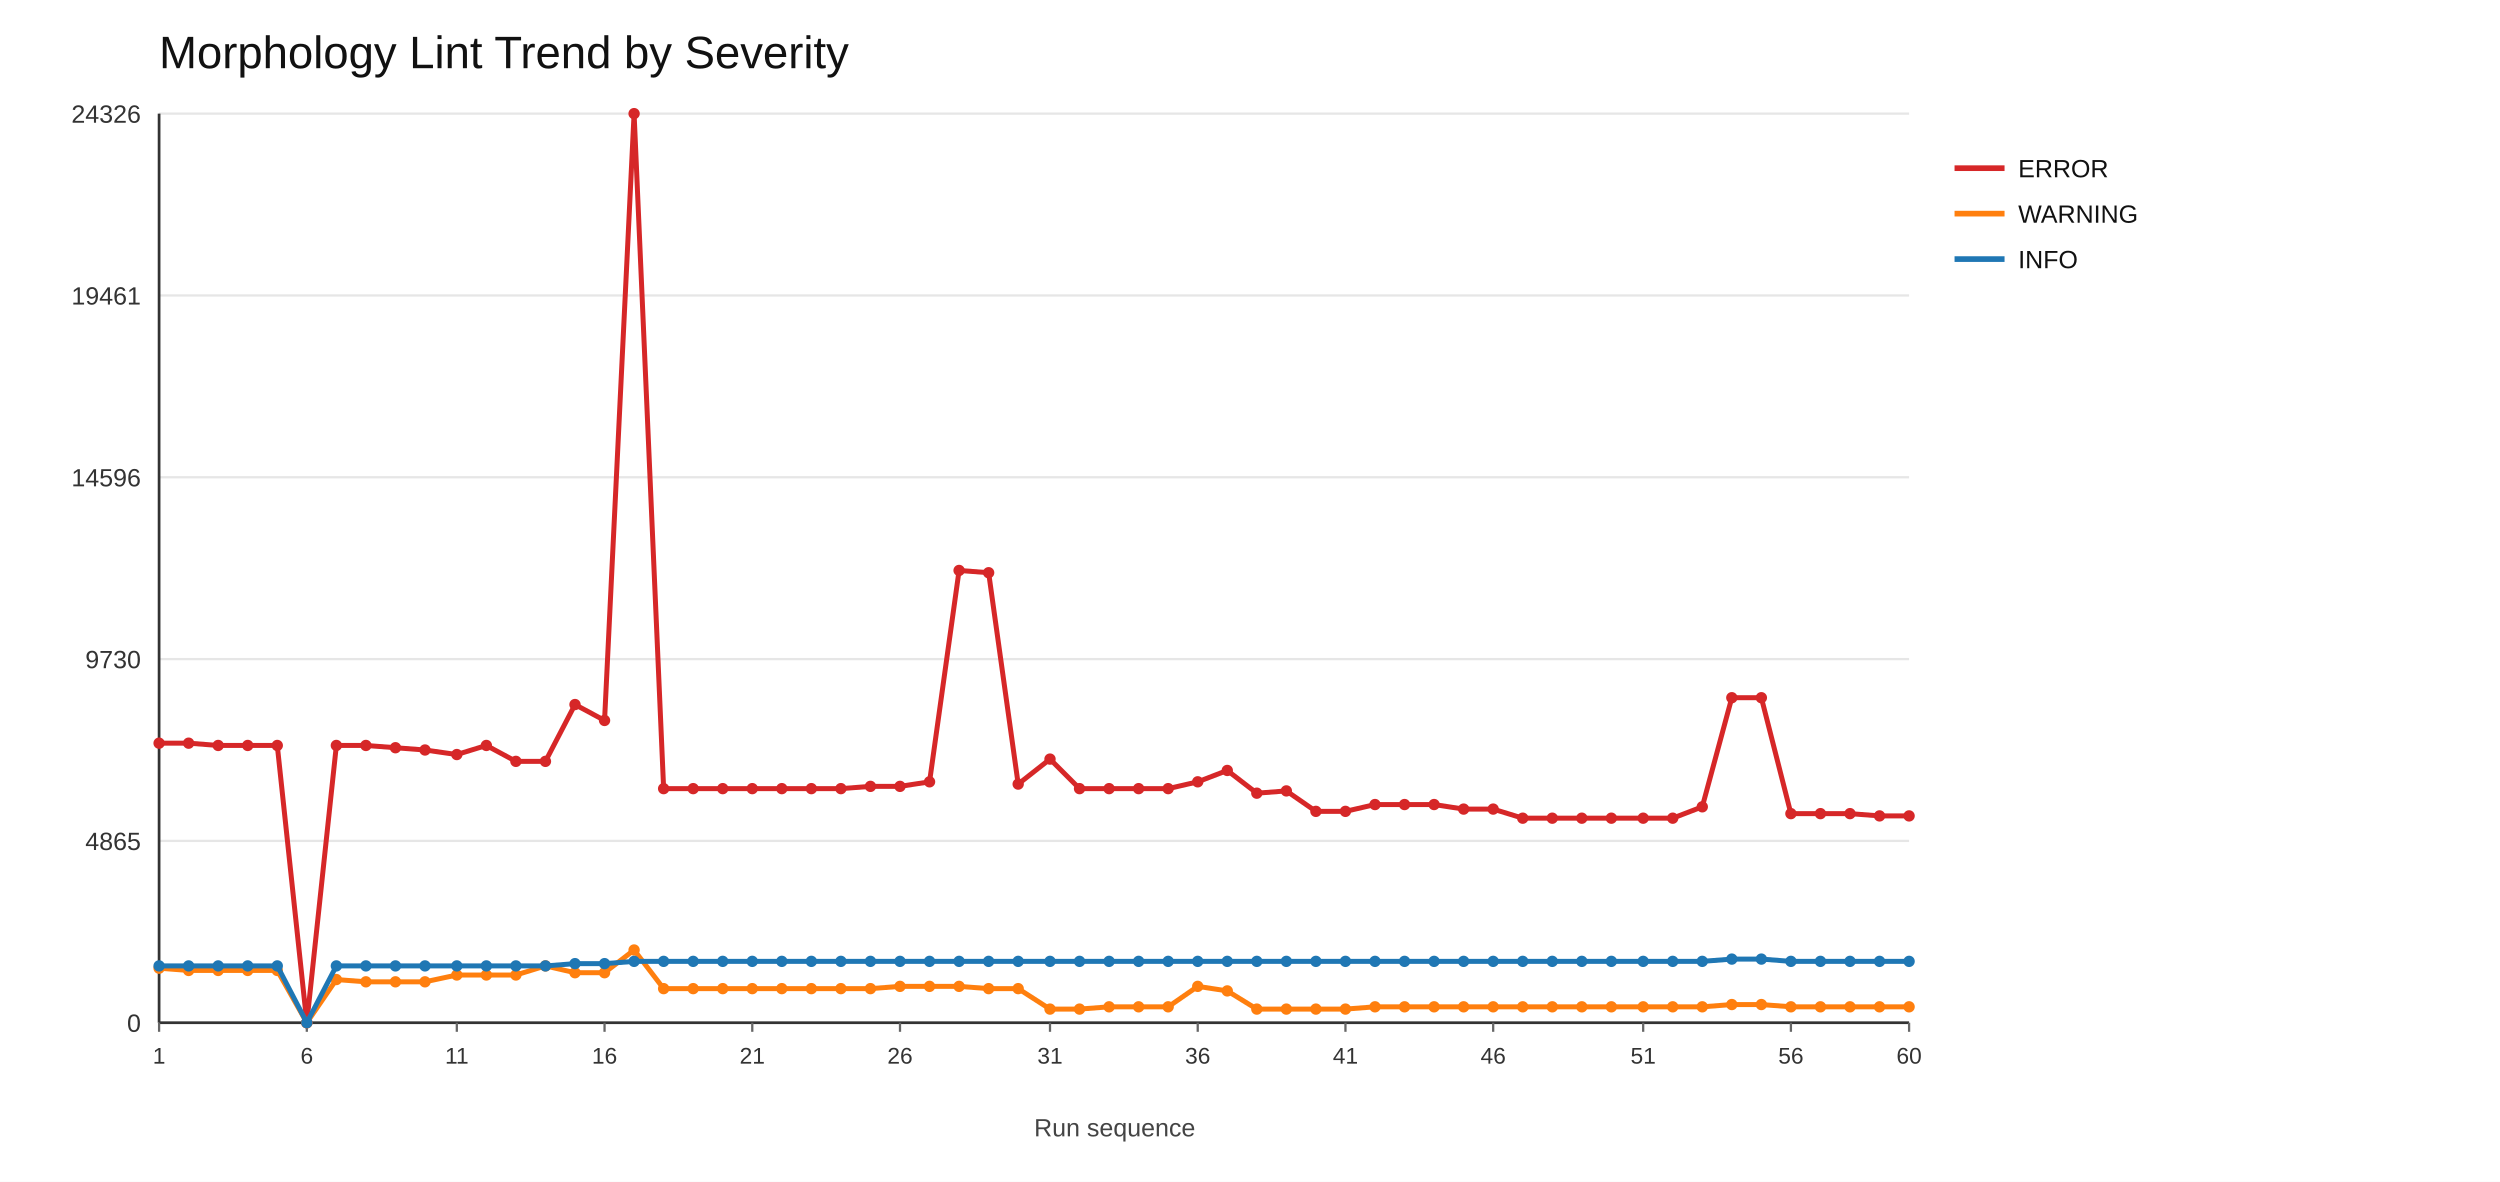
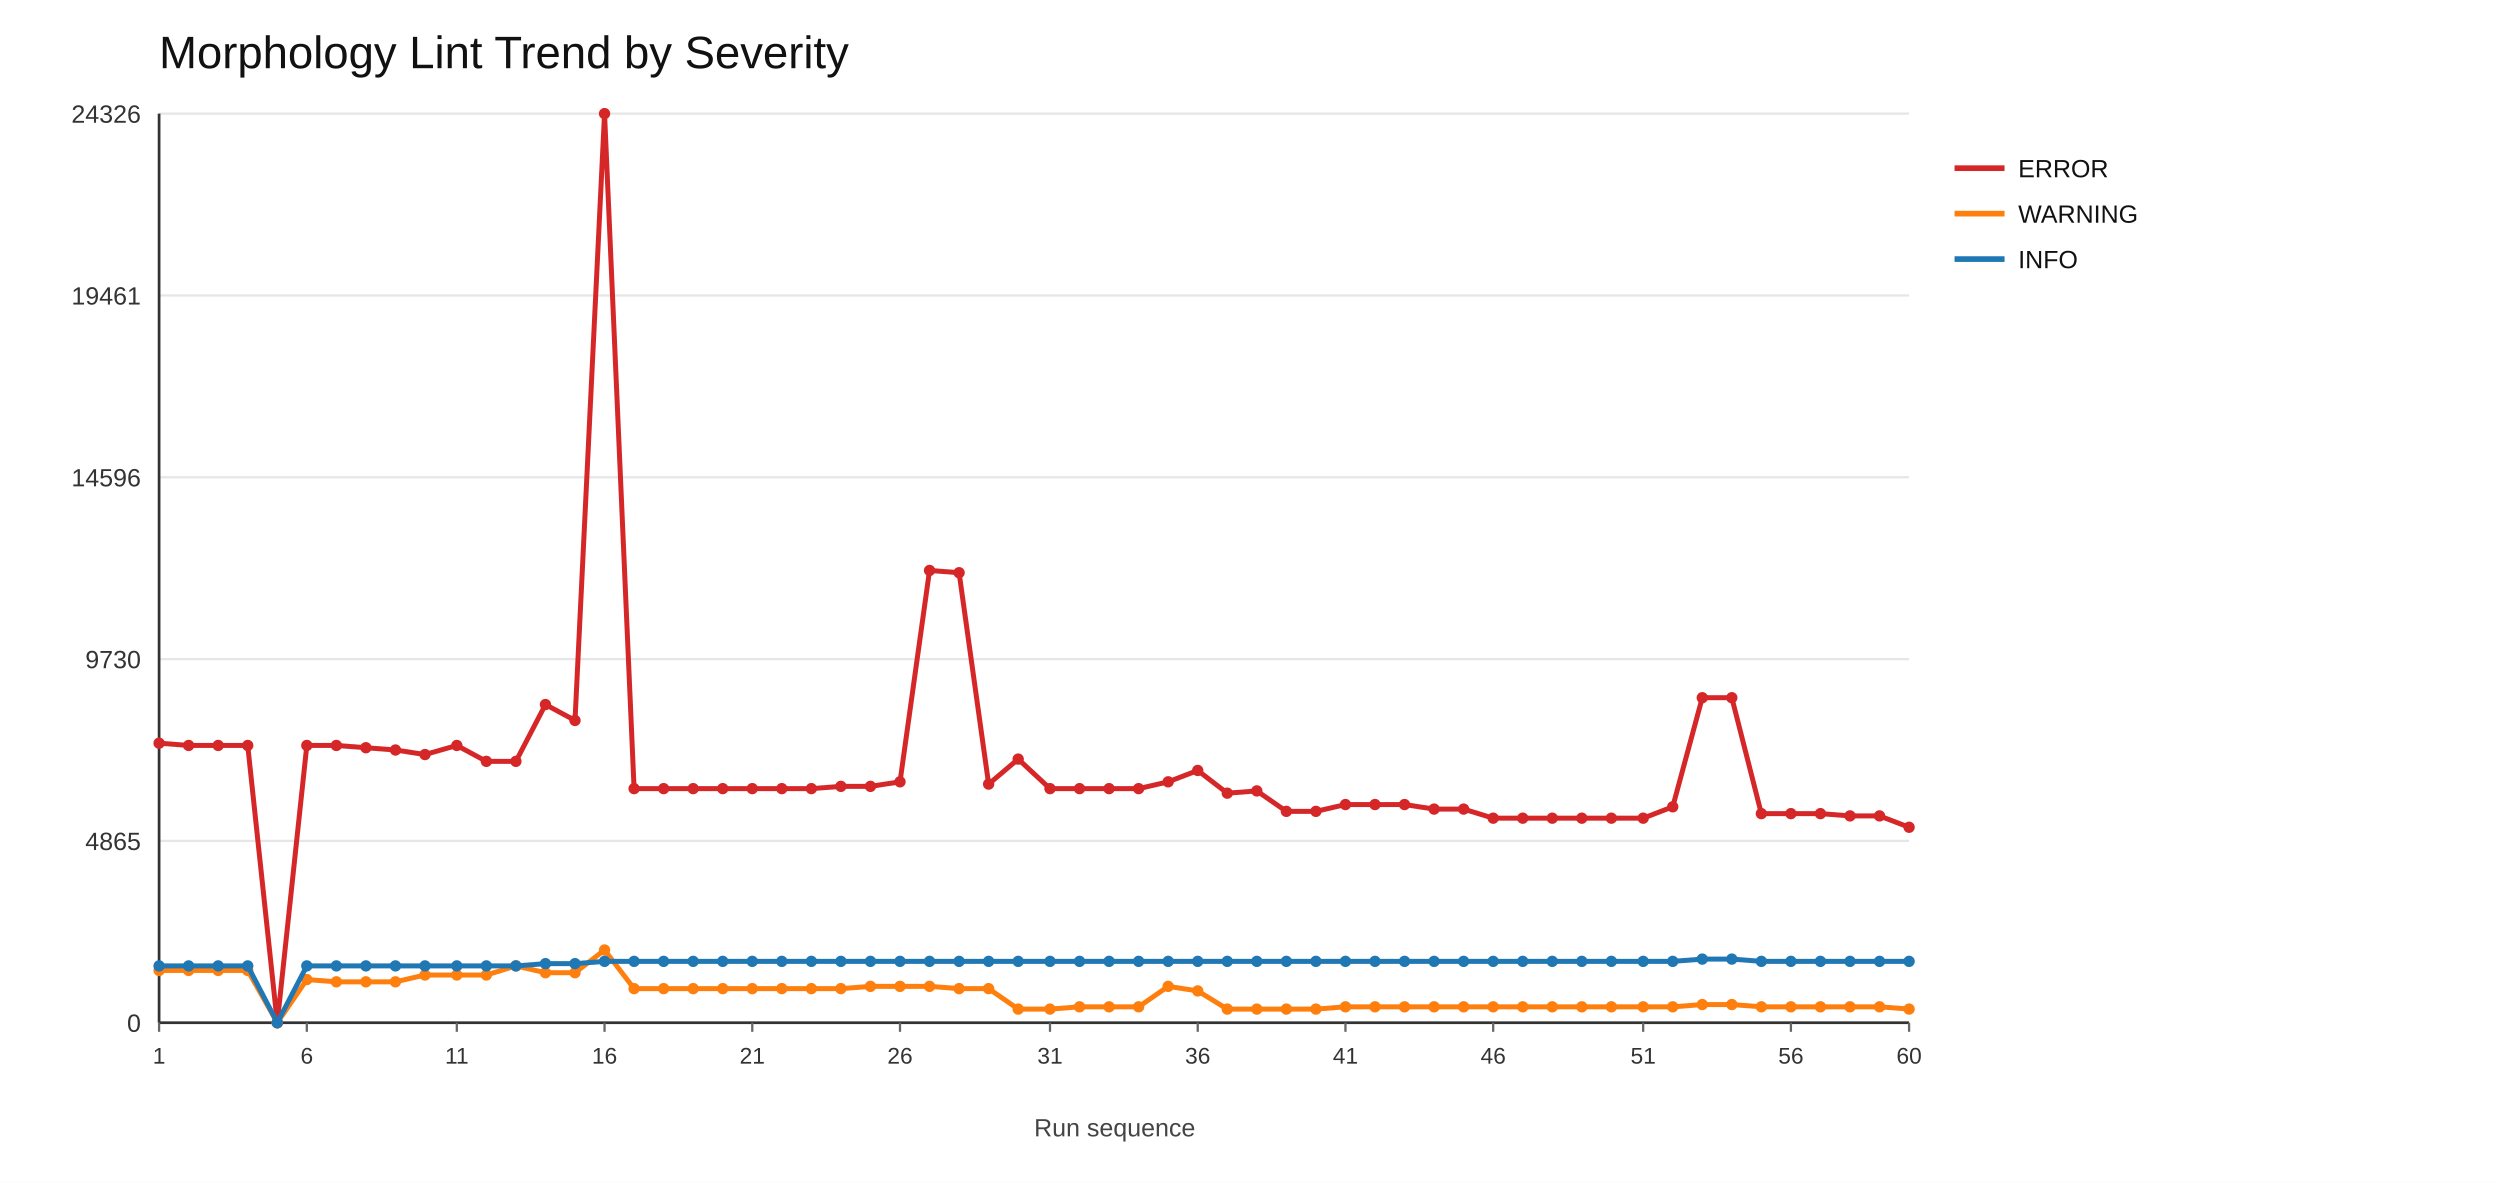
<svg xmlns="http://www.w3.org/2000/svg" width="1100" height="520">
  <rect x="0" y="0" width="1100" height="520" fill="#ffffff" />
  <text x="70" y="30" font-size="20" font-family="Arial" fill="#111">Morphology Lint Trend by Severity</text>
  <line x1="70" y1="450" x2="840" y2="450" stroke="#e6e6e6" stroke-width="1" />
  <text x="62" y="454" font-size="11" font-family="Arial" fill="#333" text-anchor="end">0</text>
  <line x1="70" y1="370" x2="840" y2="370" stroke="#e6e6e6" stroke-width="1" />
  <text x="62" y="374" font-size="11" font-family="Arial" fill="#333" text-anchor="end">4865</text>
  <line x1="70" y1="290" x2="840" y2="290" stroke="#e6e6e6" stroke-width="1" />
  <text x="62" y="294" font-size="11" font-family="Arial" fill="#333" text-anchor="end">9730</text>
  <line x1="70" y1="210" x2="840" y2="210" stroke="#e6e6e6" stroke-width="1" />
  <text x="62" y="214" font-size="11" font-family="Arial" fill="#333" text-anchor="end">14596</text>
  <line x1="70" y1="130" x2="840" y2="130" stroke="#e6e6e6" stroke-width="1" />
  <text x="62" y="134" font-size="11" font-family="Arial" fill="#333" text-anchor="end">19461</text>
  <line x1="70" y1="50" x2="840" y2="50" stroke="#e6e6e6" stroke-width="1" />
  <text x="62" y="54" font-size="11" font-family="Arial" fill="#333" text-anchor="end">24326</text>
  <line x1="70" y1="450" x2="840" y2="450" stroke="#333" stroke-width="1.2" />
  <line x1="70" y1="50" x2="70" y2="450" stroke="#333" stroke-width="1.2" />
  <line x1="70" y1="450" x2="70" y2="454" stroke="#666" stroke-width="1" />
  <text x="70" y="468" font-size="10" font-family="Arial" fill="#333" text-anchor="middle">1</text>
  <line x1="135" y1="450" x2="135" y2="454" stroke="#666" stroke-width="1" />
  <text x="135" y="468" font-size="10" font-family="Arial" fill="#333" text-anchor="middle">6</text>
  <line x1="201" y1="450" x2="201" y2="454" stroke="#666" stroke-width="1" />
  <text x="201" y="468" font-size="10" font-family="Arial" fill="#333" text-anchor="middle">11</text>
  <line x1="266" y1="450" x2="266" y2="454" stroke="#666" stroke-width="1" />
  <text x="266" y="468" font-size="10" font-family="Arial" fill="#333" text-anchor="middle">16</text>
  <line x1="331" y1="450" x2="331" y2="454" stroke="#666" stroke-width="1" />
  <text x="331" y="468" font-size="10" font-family="Arial" fill="#333" text-anchor="middle">21</text>
  <line x1="396" y1="450" x2="396" y2="454" stroke="#666" stroke-width="1" />
  <text x="396" y="468" font-size="10" font-family="Arial" fill="#333" text-anchor="middle">26</text>
  <line x1="462" y1="450" x2="462" y2="454" stroke="#666" stroke-width="1" />
  <text x="462" y="468" font-size="10" font-family="Arial" fill="#333" text-anchor="middle">31</text>
  <line x1="527" y1="450" x2="527" y2="454" stroke="#666" stroke-width="1" />
  <text x="527" y="468" font-size="10" font-family="Arial" fill="#333" text-anchor="middle">36</text>
  <line x1="592" y1="450" x2="592" y2="454" stroke="#666" stroke-width="1" />
  <text x="592" y="468" font-size="10" font-family="Arial" fill="#333" text-anchor="middle">41</text>
  <line x1="657" y1="450" x2="657" y2="454" stroke="#666" stroke-width="1" />
  <text x="657" y="468" font-size="10" font-family="Arial" fill="#333" text-anchor="middle">46</text>
  <line x1="723" y1="450" x2="723" y2="454" stroke="#666" stroke-width="1" />
  <text x="723" y="468" font-size="10" font-family="Arial" fill="#333" text-anchor="middle">51</text>
  <line x1="788" y1="450" x2="788" y2="454" stroke="#666" stroke-width="1" />
  <text x="788" y="468" font-size="10" font-family="Arial" fill="#333" text-anchor="middle">56</text>
  <line x1="840" y1="450" x2="840" y2="454" stroke="#666" stroke-width="1" />
  <text x="840" y="468" font-size="10" font-family="Arial" fill="#333" text-anchor="middle">60</text>
-   <polyline fill="none" stroke="#d62728" stroke-width="2.2" points="70,327 83,327 96,328 109,328 122,328 135,450 148,328 161,328 174,329 187,330 201,332 214,328 227,335 240,335 253,310 266,317 279,50 292,347 305,347 318,347 331,347 344,347 357,347 370,347 383,346 396,346 409,344 422,251 435,252 448,345 462,334 475,347 488,347 501,347 514,347 527,344 540,339 553,349 566,348 579,357 592,357 605,354 618,354 631,354 644,356 657,356 670,360 683,360 696,360 709,360 723,360 736,360 749,355 762,307 775,307 788,358 801,358 814,358 827,359 840,359" />
+   <polyline fill="none" stroke="#d62728" stroke-width="2.2" points="70,327 83,328 96,328 109,328 122,450 135,328 148,328 161,329 174,330 187,332 201,328 214,335 227,335 240,310 253,317 266,50 279,347 292,347 305,347 318,347 331,347 344,347 357,347 370,346 383,346 396,344 409,251 422,252 435,345 448,334 462,347 475,347 488,347 501,347 514,344 527,339 540,349 553,348 566,357 579,357 592,354 605,354 618,354 631,356 644,356 657,360 670,360 683,360 696,360 709,360 723,360 736,355 749,307 762,307 775,358 788,358 801,358 814,359 827,359 840,364" />
  <circle cx="70" cy="327" r="2.5" fill="#d62728" />
-   <circle cx="83" cy="327" r="2.5" fill="#d62728" />
+   <circle cx="83" cy="328" r="2.5" fill="#d62728" />
  <circle cx="96" cy="328" r="2.5" fill="#d62728" />
  <circle cx="109" cy="328" r="2.5" fill="#d62728" />
-   <circle cx="122" cy="328" r="2.5" fill="#d62728" />
-   <circle cx="135" cy="450" r="2.5" fill="#d62728" />
+   <circle cx="122" cy="450" r="2.5" fill="#d62728" />
+   <circle cx="135" cy="328" r="2.5" fill="#d62728" />
  <circle cx="148" cy="328" r="2.5" fill="#d62728" />
-   <circle cx="161" cy="328" r="2.5" fill="#d62728" />
-   <circle cx="174" cy="329" r="2.5" fill="#d62728" />
-   <circle cx="187" cy="330" r="2.5" fill="#d62728" />
-   <circle cx="201" cy="332" r="2.5" fill="#d62728" />
-   <circle cx="214" cy="328" r="2.5" fill="#d62728" />
+   <circle cx="161" cy="329" r="2.5" fill="#d62728" />
+   <circle cx="174" cy="330" r="2.5" fill="#d62728" />
+   <circle cx="187" cy="332" r="2.5" fill="#d62728" />
+   <circle cx="201" cy="328" r="2.5" fill="#d62728" />
+   <circle cx="214" cy="335" r="2.5" fill="#d62728" />
  <circle cx="227" cy="335" r="2.5" fill="#d62728" />
-   <circle cx="240" cy="335" r="2.5" fill="#d62728" />
-   <circle cx="253" cy="310" r="2.5" fill="#d62728" />
-   <circle cx="266" cy="317" r="2.5" fill="#d62728" />
-   <circle cx="279" cy="50" r="2.5" fill="#d62728" />
+   <circle cx="240" cy="310" r="2.5" fill="#d62728" />
+   <circle cx="253" cy="317" r="2.5" fill="#d62728" />
+   <circle cx="266" cy="50" r="2.5" fill="#d62728" />
+   <circle cx="279" cy="347" r="2.5" fill="#d62728" />
  <circle cx="292" cy="347" r="2.5" fill="#d62728" />
  <circle cx="305" cy="347" r="2.5" fill="#d62728" />
  <circle cx="318" cy="347" r="2.5" fill="#d62728" />
  <circle cx="331" cy="347" r="2.5" fill="#d62728" />
  <circle cx="344" cy="347" r="2.5" fill="#d62728" />
  <circle cx="357" cy="347" r="2.5" fill="#d62728" />
-   <circle cx="370" cy="347" r="2.5" fill="#d62728" />
+   <circle cx="370" cy="346" r="2.5" fill="#d62728" />
  <circle cx="383" cy="346" r="2.5" fill="#d62728" />
-   <circle cx="396" cy="346" r="2.5" fill="#d62728" />
-   <circle cx="409" cy="344" r="2.5" fill="#d62728" />
-   <circle cx="422" cy="251" r="2.5" fill="#d62728" />
-   <circle cx="435" cy="252" r="2.5" fill="#d62728" />
-   <circle cx="448" cy="345" r="2.5" fill="#d62728" />
-   <circle cx="462" cy="334" r="2.5" fill="#d62728" />
+   <circle cx="396" cy="344" r="2.5" fill="#d62728" />
+   <circle cx="409" cy="251" r="2.5" fill="#d62728" />
+   <circle cx="422" cy="252" r="2.5" fill="#d62728" />
+   <circle cx="435" cy="345" r="2.5" fill="#d62728" />
+   <circle cx="448" cy="334" r="2.5" fill="#d62728" />
+   <circle cx="462" cy="347" r="2.5" fill="#d62728" />
  <circle cx="475" cy="347" r="2.5" fill="#d62728" />
  <circle cx="488" cy="347" r="2.5" fill="#d62728" />
  <circle cx="501" cy="347" r="2.5" fill="#d62728" />
-   <circle cx="514" cy="347" r="2.5" fill="#d62728" />
-   <circle cx="527" cy="344" r="2.5" fill="#d62728" />
-   <circle cx="540" cy="339" r="2.5" fill="#d62728" />
-   <circle cx="553" cy="349" r="2.5" fill="#d62728" />
-   <circle cx="566" cy="348" r="2.5" fill="#d62728" />
+   <circle cx="514" cy="344" r="2.5" fill="#d62728" />
+   <circle cx="527" cy="339" r="2.5" fill="#d62728" />
+   <circle cx="540" cy="349" r="2.5" fill="#d62728" />
+   <circle cx="553" cy="348" r="2.5" fill="#d62728" />
+   <circle cx="566" cy="357" r="2.5" fill="#d62728" />
  <circle cx="579" cy="357" r="2.5" fill="#d62728" />
-   <circle cx="592" cy="357" r="2.5" fill="#d62728" />
+   <circle cx="592" cy="354" r="2.5" fill="#d62728" />
  <circle cx="605" cy="354" r="2.5" fill="#d62728" />
  <circle cx="618" cy="354" r="2.5" fill="#d62728" />
-   <circle cx="631" cy="354" r="2.5" fill="#d62728" />
+   <circle cx="631" cy="356" r="2.5" fill="#d62728" />
  <circle cx="644" cy="356" r="2.5" fill="#d62728" />
-   <circle cx="657" cy="356" r="2.5" fill="#d62728" />
+   <circle cx="657" cy="360" r="2.5" fill="#d62728" />
  <circle cx="670" cy="360" r="2.5" fill="#d62728" />
  <circle cx="683" cy="360" r="2.5" fill="#d62728" />
  <circle cx="696" cy="360" r="2.5" fill="#d62728" />
  <circle cx="709" cy="360" r="2.5" fill="#d62728" />
  <circle cx="723" cy="360" r="2.5" fill="#d62728" />
-   <circle cx="736" cy="360" r="2.5" fill="#d62728" />
-   <circle cx="749" cy="355" r="2.5" fill="#d62728" />
+   <circle cx="736" cy="355" r="2.5" fill="#d62728" />
+   <circle cx="749" cy="307" r="2.5" fill="#d62728" />
  <circle cx="762" cy="307" r="2.5" fill="#d62728" />
-   <circle cx="775" cy="307" r="2.5" fill="#d62728" />
+   <circle cx="775" cy="358" r="2.5" fill="#d62728" />
  <circle cx="788" cy="358" r="2.5" fill="#d62728" />
  <circle cx="801" cy="358" r="2.5" fill="#d62728" />
-   <circle cx="814" cy="358" r="2.5" fill="#d62728" />
+   <circle cx="814" cy="359" r="2.5" fill="#d62728" />
  <circle cx="827" cy="359" r="2.5" fill="#d62728" />
-   <circle cx="840" cy="359" r="2.5" fill="#d62728" />
+   <circle cx="840" cy="364" r="2.5" fill="#d62728" />
  <line x1="860" y1="74" x2="882" y2="74" stroke="#d62728" stroke-width="2.5" />
  <text x="888" y="78" font-size="11" font-family="Arial" fill="#111">ERROR</text>
-   <polyline fill="none" stroke="#ff7f0e" stroke-width="2.2" points="70,426 83,427 96,427 109,427 122,427 135,450 148,431 161,432 174,432 187,432 201,429 214,429 227,429 240,425 253,428 266,428 279,418 292,435 305,435 318,435 331,435 344,435 357,435 370,435 383,435 396,434 409,434 422,434 435,435 448,435 462,444 475,444 488,443 501,443 514,443 527,434 540,436 553,444 566,444 579,444 592,444 605,443 618,443 631,443 644,443 657,443 670,443 683,443 696,443 709,443 723,443 736,443 749,443 762,442 775,442 788,443 801,443 814,443 827,443 840,443" />
-   <circle cx="70" cy="426" r="2.5" fill="#ff7f0e" />
+   <polyline fill="none" stroke="#ff7f0e" stroke-width="2.2" points="70,427 83,427 96,427 109,427 122,450 135,431 148,432 161,432 174,432 187,429 201,429 214,429 227,425 240,428 253,428 266,418 279,435 292,435 305,435 318,435 331,435 344,435 357,435 370,435 383,434 396,434 409,434 422,435 435,435 448,444 462,444 475,443 488,443 501,443 514,434 527,436 540,444 553,444 566,444 579,444 592,443 605,443 618,443 631,443 644,443 657,443 670,443 683,443 696,443 709,443 723,443 736,443 749,442 762,442 775,443 788,443 801,443 814,443 827,443 840,444" />
+   <circle cx="70" cy="427" r="2.5" fill="#ff7f0e" />
  <circle cx="83" cy="427" r="2.5" fill="#ff7f0e" />
  <circle cx="96" cy="427" r="2.5" fill="#ff7f0e" />
  <circle cx="109" cy="427" r="2.5" fill="#ff7f0e" />
-   <circle cx="122" cy="427" r="2.5" fill="#ff7f0e" />
-   <circle cx="135" cy="450" r="2.5" fill="#ff7f0e" />
-   <circle cx="148" cy="431" r="2.5" fill="#ff7f0e" />
+   <circle cx="122" cy="450" r="2.5" fill="#ff7f0e" />
+   <circle cx="135" cy="431" r="2.5" fill="#ff7f0e" />
+   <circle cx="148" cy="432" r="2.5" fill="#ff7f0e" />
  <circle cx="161" cy="432" r="2.5" fill="#ff7f0e" />
  <circle cx="174" cy="432" r="2.5" fill="#ff7f0e" />
-   <circle cx="187" cy="432" r="2.5" fill="#ff7f0e" />
+   <circle cx="187" cy="429" r="2.5" fill="#ff7f0e" />
  <circle cx="201" cy="429" r="2.5" fill="#ff7f0e" />
  <circle cx="214" cy="429" r="2.5" fill="#ff7f0e" />
-   <circle cx="227" cy="429" r="2.5" fill="#ff7f0e" />
-   <circle cx="240" cy="425" r="2.5" fill="#ff7f0e" />
+   <circle cx="227" cy="425" r="2.5" fill="#ff7f0e" />
+   <circle cx="240" cy="428" r="2.5" fill="#ff7f0e" />
  <circle cx="253" cy="428" r="2.5" fill="#ff7f0e" />
-   <circle cx="266" cy="428" r="2.5" fill="#ff7f0e" />
-   <circle cx="279" cy="418" r="2.5" fill="#ff7f0e" />
+   <circle cx="266" cy="418" r="2.5" fill="#ff7f0e" />
+   <circle cx="279" cy="435" r="2.5" fill="#ff7f0e" />
  <circle cx="292" cy="435" r="2.5" fill="#ff7f0e" />
  <circle cx="305" cy="435" r="2.5" fill="#ff7f0e" />
  <circle cx="318" cy="435" r="2.5" fill="#ff7f0e" />
  <circle cx="331" cy="435" r="2.5" fill="#ff7f0e" />
  <circle cx="344" cy="435" r="2.5" fill="#ff7f0e" />
  <circle cx="357" cy="435" r="2.5" fill="#ff7f0e" />
  <circle cx="370" cy="435" r="2.5" fill="#ff7f0e" />
-   <circle cx="383" cy="435" r="2.5" fill="#ff7f0e" />
+   <circle cx="383" cy="434" r="2.5" fill="#ff7f0e" />
  <circle cx="396" cy="434" r="2.5" fill="#ff7f0e" />
  <circle cx="409" cy="434" r="2.5" fill="#ff7f0e" />
-   <circle cx="422" cy="434" r="2.5" fill="#ff7f0e" />
+   <circle cx="422" cy="435" r="2.5" fill="#ff7f0e" />
  <circle cx="435" cy="435" r="2.5" fill="#ff7f0e" />
-   <circle cx="448" cy="435" r="2.5" fill="#ff7f0e" />
+   <circle cx="448" cy="444" r="2.5" fill="#ff7f0e" />
  <circle cx="462" cy="444" r="2.5" fill="#ff7f0e" />
-   <circle cx="475" cy="444" r="2.5" fill="#ff7f0e" />
+   <circle cx="475" cy="443" r="2.5" fill="#ff7f0e" />
  <circle cx="488" cy="443" r="2.5" fill="#ff7f0e" />
  <circle cx="501" cy="443" r="2.5" fill="#ff7f0e" />
-   <circle cx="514" cy="443" r="2.5" fill="#ff7f0e" />
-   <circle cx="527" cy="434" r="2.5" fill="#ff7f0e" />
-   <circle cx="540" cy="436" r="2.5" fill="#ff7f0e" />
+   <circle cx="514" cy="434" r="2.5" fill="#ff7f0e" />
+   <circle cx="527" cy="436" r="2.5" fill="#ff7f0e" />
+   <circle cx="540" cy="444" r="2.5" fill="#ff7f0e" />
  <circle cx="553" cy="444" r="2.5" fill="#ff7f0e" />
  <circle cx="566" cy="444" r="2.5" fill="#ff7f0e" />
  <circle cx="579" cy="444" r="2.5" fill="#ff7f0e" />
-   <circle cx="592" cy="444" r="2.5" fill="#ff7f0e" />
+   <circle cx="592" cy="443" r="2.5" fill="#ff7f0e" />
  <circle cx="605" cy="443" r="2.5" fill="#ff7f0e" />
  <circle cx="618" cy="443" r="2.5" fill="#ff7f0e" />
  <circle cx="631" cy="443" r="2.5" fill="#ff7f0e" />
  <circle cx="644" cy="443" r="2.5" fill="#ff7f0e" />
  <circle cx="657" cy="443" r="2.5" fill="#ff7f0e" />
  <circle cx="670" cy="443" r="2.5" fill="#ff7f0e" />
  <circle cx="683" cy="443" r="2.5" fill="#ff7f0e" />
  <circle cx="696" cy="443" r="2.5" fill="#ff7f0e" />
  <circle cx="709" cy="443" r="2.5" fill="#ff7f0e" />
  <circle cx="723" cy="443" r="2.5" fill="#ff7f0e" />
  <circle cx="736" cy="443" r="2.5" fill="#ff7f0e" />
-   <circle cx="749" cy="443" r="2.5" fill="#ff7f0e" />
+   <circle cx="749" cy="442" r="2.5" fill="#ff7f0e" />
  <circle cx="762" cy="442" r="2.5" fill="#ff7f0e" />
-   <circle cx="775" cy="442" r="2.5" fill="#ff7f0e" />
+   <circle cx="775" cy="443" r="2.5" fill="#ff7f0e" />
  <circle cx="788" cy="443" r="2.5" fill="#ff7f0e" />
  <circle cx="801" cy="443" r="2.5" fill="#ff7f0e" />
  <circle cx="814" cy="443" r="2.5" fill="#ff7f0e" />
  <circle cx="827" cy="443" r="2.5" fill="#ff7f0e" />
-   <circle cx="840" cy="443" r="2.5" fill="#ff7f0e" />
+   <circle cx="840" cy="444" r="2.5" fill="#ff7f0e" />
  <line x1="860" y1="94" x2="882" y2="94" stroke="#ff7f0e" stroke-width="2.5" />
  <text x="888" y="98" font-size="11" font-family="Arial" fill="#111">WARNING</text>
-   <polyline fill="none" stroke="#1f77b4" stroke-width="2.2" points="70,425 83,425 96,425 109,425 122,425 135,450 148,425 161,425 174,425 187,425 201,425 214,425 227,425 240,425 253,424 266,424 279,423 292,423 305,423 318,423 331,423 344,423 357,423 370,423 383,423 396,423 409,423 422,423 435,423 448,423 462,423 475,423 488,423 501,423 514,423 527,423 540,423 553,423 566,423 579,423 592,423 605,423 618,423 631,423 644,423 657,423 670,423 683,423 696,423 709,423 723,423 736,423 749,423 762,422 775,422 788,423 801,423 814,423 827,423 840,423" />
+   <polyline fill="none" stroke="#1f77b4" stroke-width="2.2" points="70,425 83,425 96,425 109,425 122,450 135,425 148,425 161,425 174,425 187,425 201,425 214,425 227,425 240,424 253,424 266,423 279,423 292,423 305,423 318,423 331,423 344,423 357,423 370,423 383,423 396,423 409,423 422,423 435,423 448,423 462,423 475,423 488,423 501,423 514,423 527,423 540,423 553,423 566,423 579,423 592,423 605,423 618,423 631,423 644,423 657,423 670,423 683,423 696,423 709,423 723,423 736,423 749,422 762,422 775,423 788,423 801,423 814,423 827,423 840,423" />
  <circle cx="70" cy="425" r="2.5" fill="#1f77b4" />
  <circle cx="83" cy="425" r="2.5" fill="#1f77b4" />
  <circle cx="96" cy="425" r="2.5" fill="#1f77b4" />
  <circle cx="109" cy="425" r="2.5" fill="#1f77b4" />
-   <circle cx="122" cy="425" r="2.5" fill="#1f77b4" />
-   <circle cx="135" cy="450" r="2.5" fill="#1f77b4" />
+   <circle cx="122" cy="450" r="2.5" fill="#1f77b4" />
+   <circle cx="135" cy="425" r="2.5" fill="#1f77b4" />
  <circle cx="148" cy="425" r="2.5" fill="#1f77b4" />
  <circle cx="161" cy="425" r="2.5" fill="#1f77b4" />
  <circle cx="174" cy="425" r="2.5" fill="#1f77b4" />
  <circle cx="187" cy="425" r="2.5" fill="#1f77b4" />
  <circle cx="201" cy="425" r="2.5" fill="#1f77b4" />
  <circle cx="214" cy="425" r="2.5" fill="#1f77b4" />
  <circle cx="227" cy="425" r="2.5" fill="#1f77b4" />
-   <circle cx="240" cy="425" r="2.5" fill="#1f77b4" />
+   <circle cx="240" cy="424" r="2.5" fill="#1f77b4" />
  <circle cx="253" cy="424" r="2.5" fill="#1f77b4" />
-   <circle cx="266" cy="424" r="2.5" fill="#1f77b4" />
+   <circle cx="266" cy="423" r="2.5" fill="#1f77b4" />
  <circle cx="279" cy="423" r="2.5" fill="#1f77b4" />
  <circle cx="292" cy="423" r="2.5" fill="#1f77b4" />
  <circle cx="305" cy="423" r="2.5" fill="#1f77b4" />
  <circle cx="318" cy="423" r="2.5" fill="#1f77b4" />
  <circle cx="331" cy="423" r="2.5" fill="#1f77b4" />
  <circle cx="344" cy="423" r="2.5" fill="#1f77b4" />
  <circle cx="357" cy="423" r="2.5" fill="#1f77b4" />
  <circle cx="370" cy="423" r="2.5" fill="#1f77b4" />
  <circle cx="383" cy="423" r="2.5" fill="#1f77b4" />
  <circle cx="396" cy="423" r="2.5" fill="#1f77b4" />
  <circle cx="409" cy="423" r="2.5" fill="#1f77b4" />
  <circle cx="422" cy="423" r="2.5" fill="#1f77b4" />
  <circle cx="435" cy="423" r="2.5" fill="#1f77b4" />
  <circle cx="448" cy="423" r="2.5" fill="#1f77b4" />
  <circle cx="462" cy="423" r="2.5" fill="#1f77b4" />
  <circle cx="475" cy="423" r="2.5" fill="#1f77b4" />
  <circle cx="488" cy="423" r="2.5" fill="#1f77b4" />
  <circle cx="501" cy="423" r="2.5" fill="#1f77b4" />
  <circle cx="514" cy="423" r="2.5" fill="#1f77b4" />
  <circle cx="527" cy="423" r="2.5" fill="#1f77b4" />
  <circle cx="540" cy="423" r="2.5" fill="#1f77b4" />
  <circle cx="553" cy="423" r="2.5" fill="#1f77b4" />
  <circle cx="566" cy="423" r="2.5" fill="#1f77b4" />
  <circle cx="579" cy="423" r="2.5" fill="#1f77b4" />
  <circle cx="592" cy="423" r="2.5" fill="#1f77b4" />
  <circle cx="605" cy="423" r="2.5" fill="#1f77b4" />
  <circle cx="618" cy="423" r="2.5" fill="#1f77b4" />
  <circle cx="631" cy="423" r="2.5" fill="#1f77b4" />
  <circle cx="644" cy="423" r="2.5" fill="#1f77b4" />
  <circle cx="657" cy="423" r="2.5" fill="#1f77b4" />
  <circle cx="670" cy="423" r="2.5" fill="#1f77b4" />
  <circle cx="683" cy="423" r="2.5" fill="#1f77b4" />
  <circle cx="696" cy="423" r="2.5" fill="#1f77b4" />
  <circle cx="709" cy="423" r="2.5" fill="#1f77b4" />
  <circle cx="723" cy="423" r="2.5" fill="#1f77b4" />
  <circle cx="736" cy="423" r="2.5" fill="#1f77b4" />
-   <circle cx="749" cy="423" r="2.5" fill="#1f77b4" />
+   <circle cx="749" cy="422" r="2.5" fill="#1f77b4" />
  <circle cx="762" cy="422" r="2.5" fill="#1f77b4" />
-   <circle cx="775" cy="422" r="2.5" fill="#1f77b4" />
+   <circle cx="775" cy="423" r="2.5" fill="#1f77b4" />
  <circle cx="788" cy="423" r="2.5" fill="#1f77b4" />
  <circle cx="801" cy="423" r="2.5" fill="#1f77b4" />
  <circle cx="814" cy="423" r="2.5" fill="#1f77b4" />
  <circle cx="827" cy="423" r="2.5" fill="#1f77b4" />
  <circle cx="840" cy="423" r="2.5" fill="#1f77b4" />
  <line x1="860" y1="114" x2="882" y2="114" stroke="#1f77b4" stroke-width="2.5" />
  <text x="888" y="118" font-size="11" font-family="Arial" fill="#111">INFO</text>
  <text x="455" y="500" font-size="11" font-family="Arial" fill="#444">Run sequence</text>
</svg>
